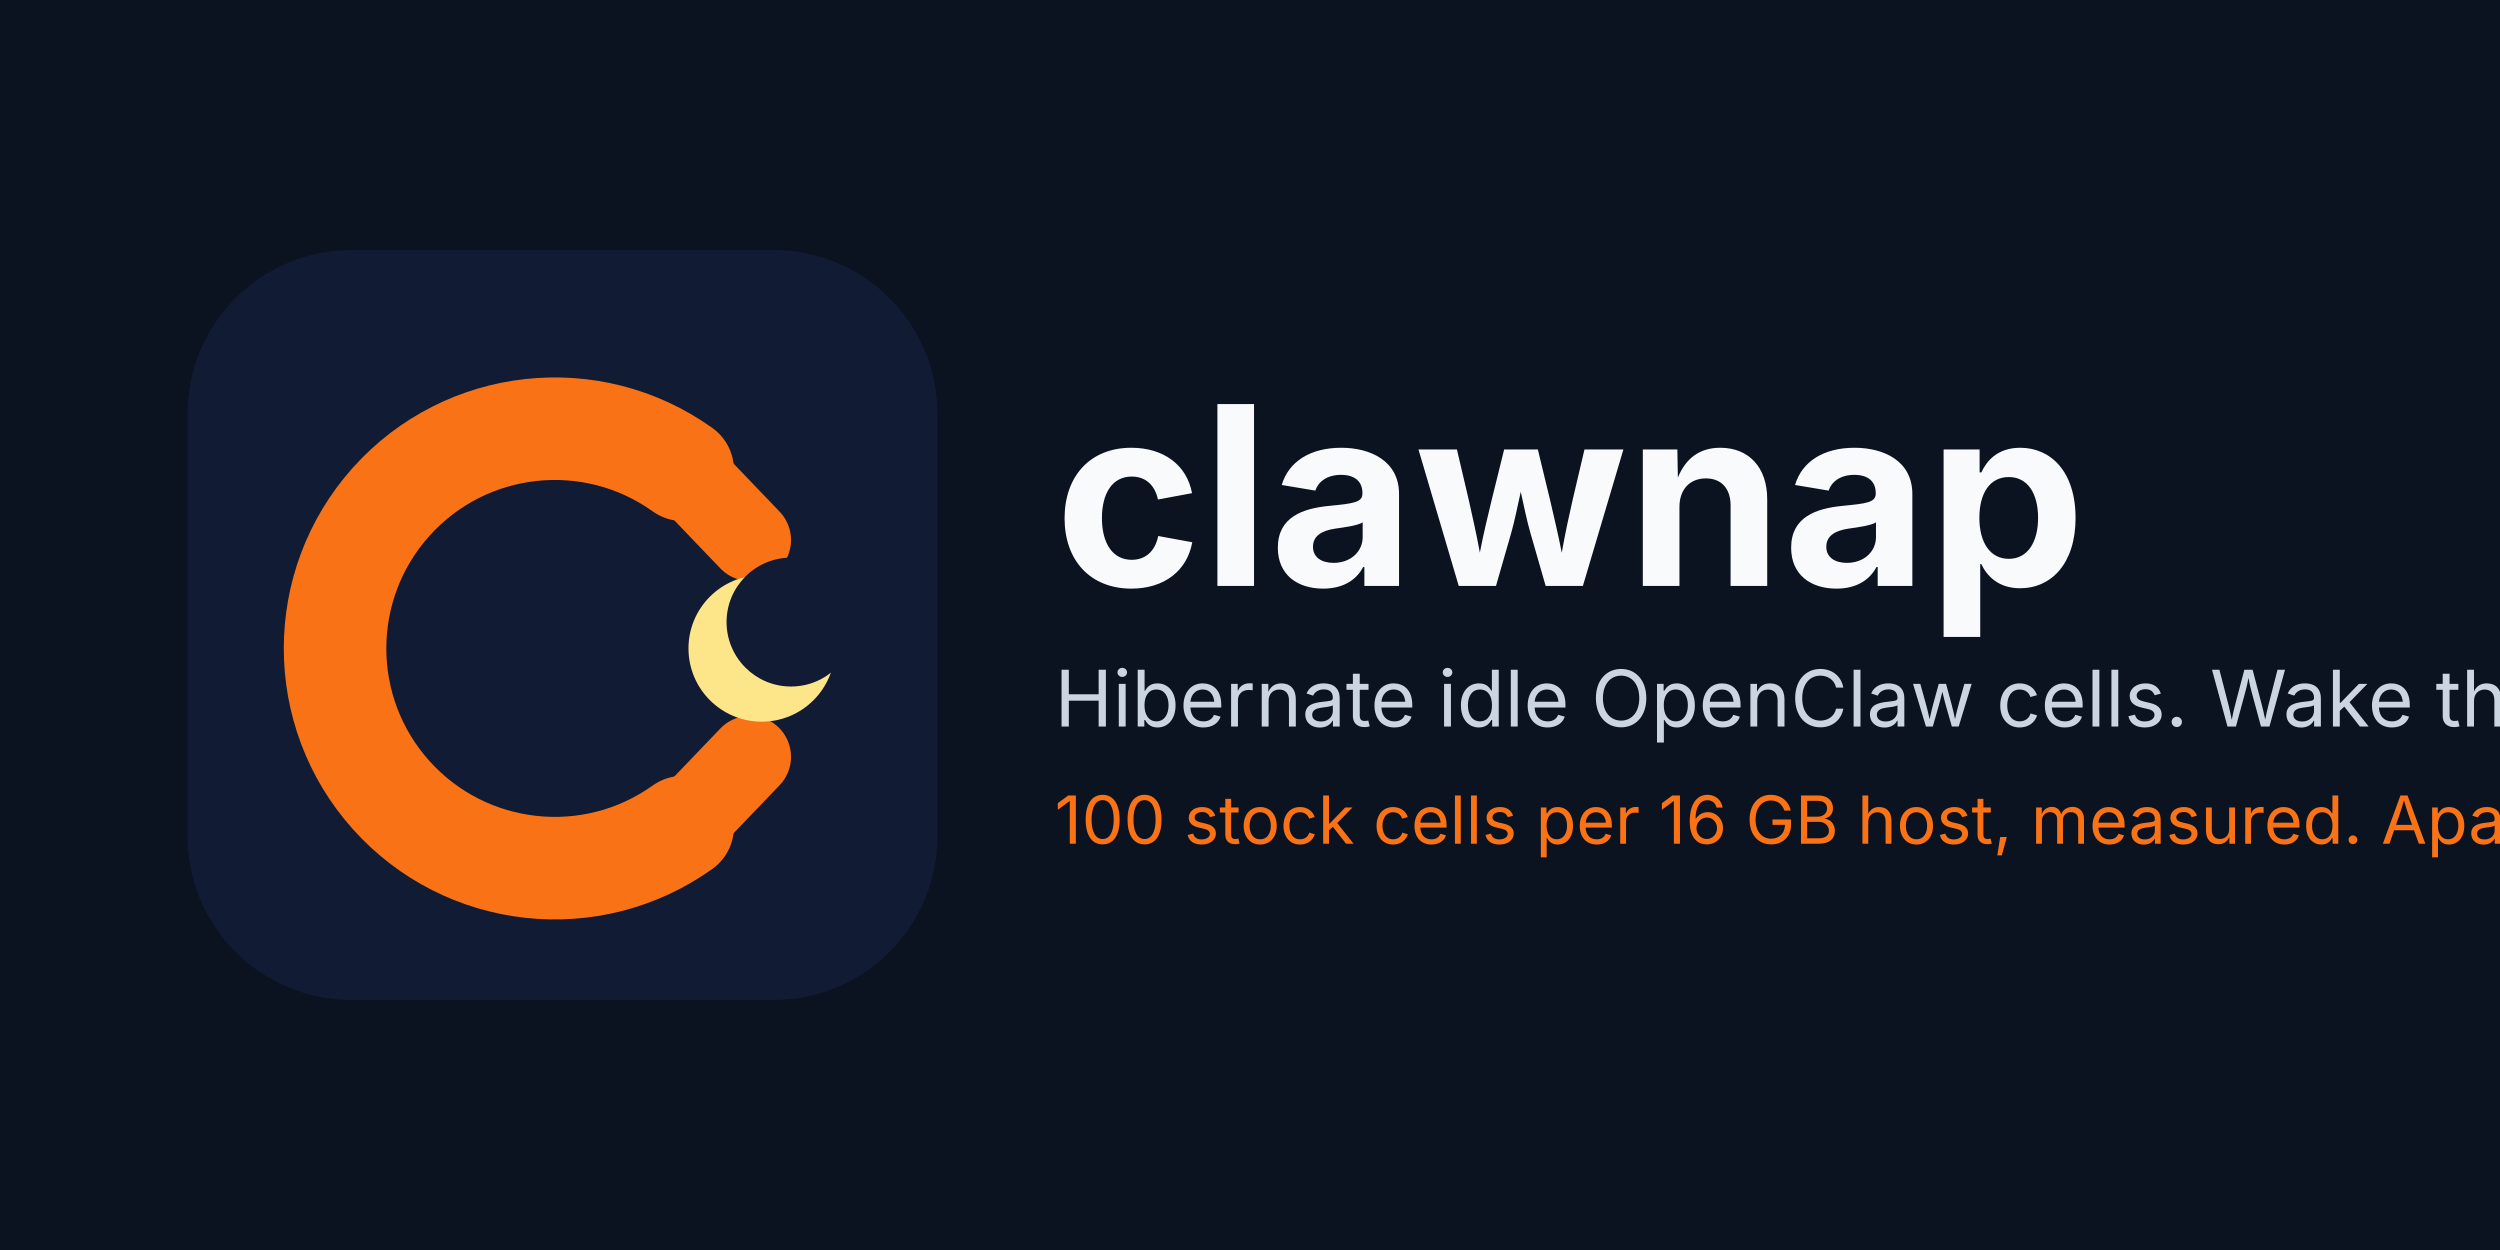
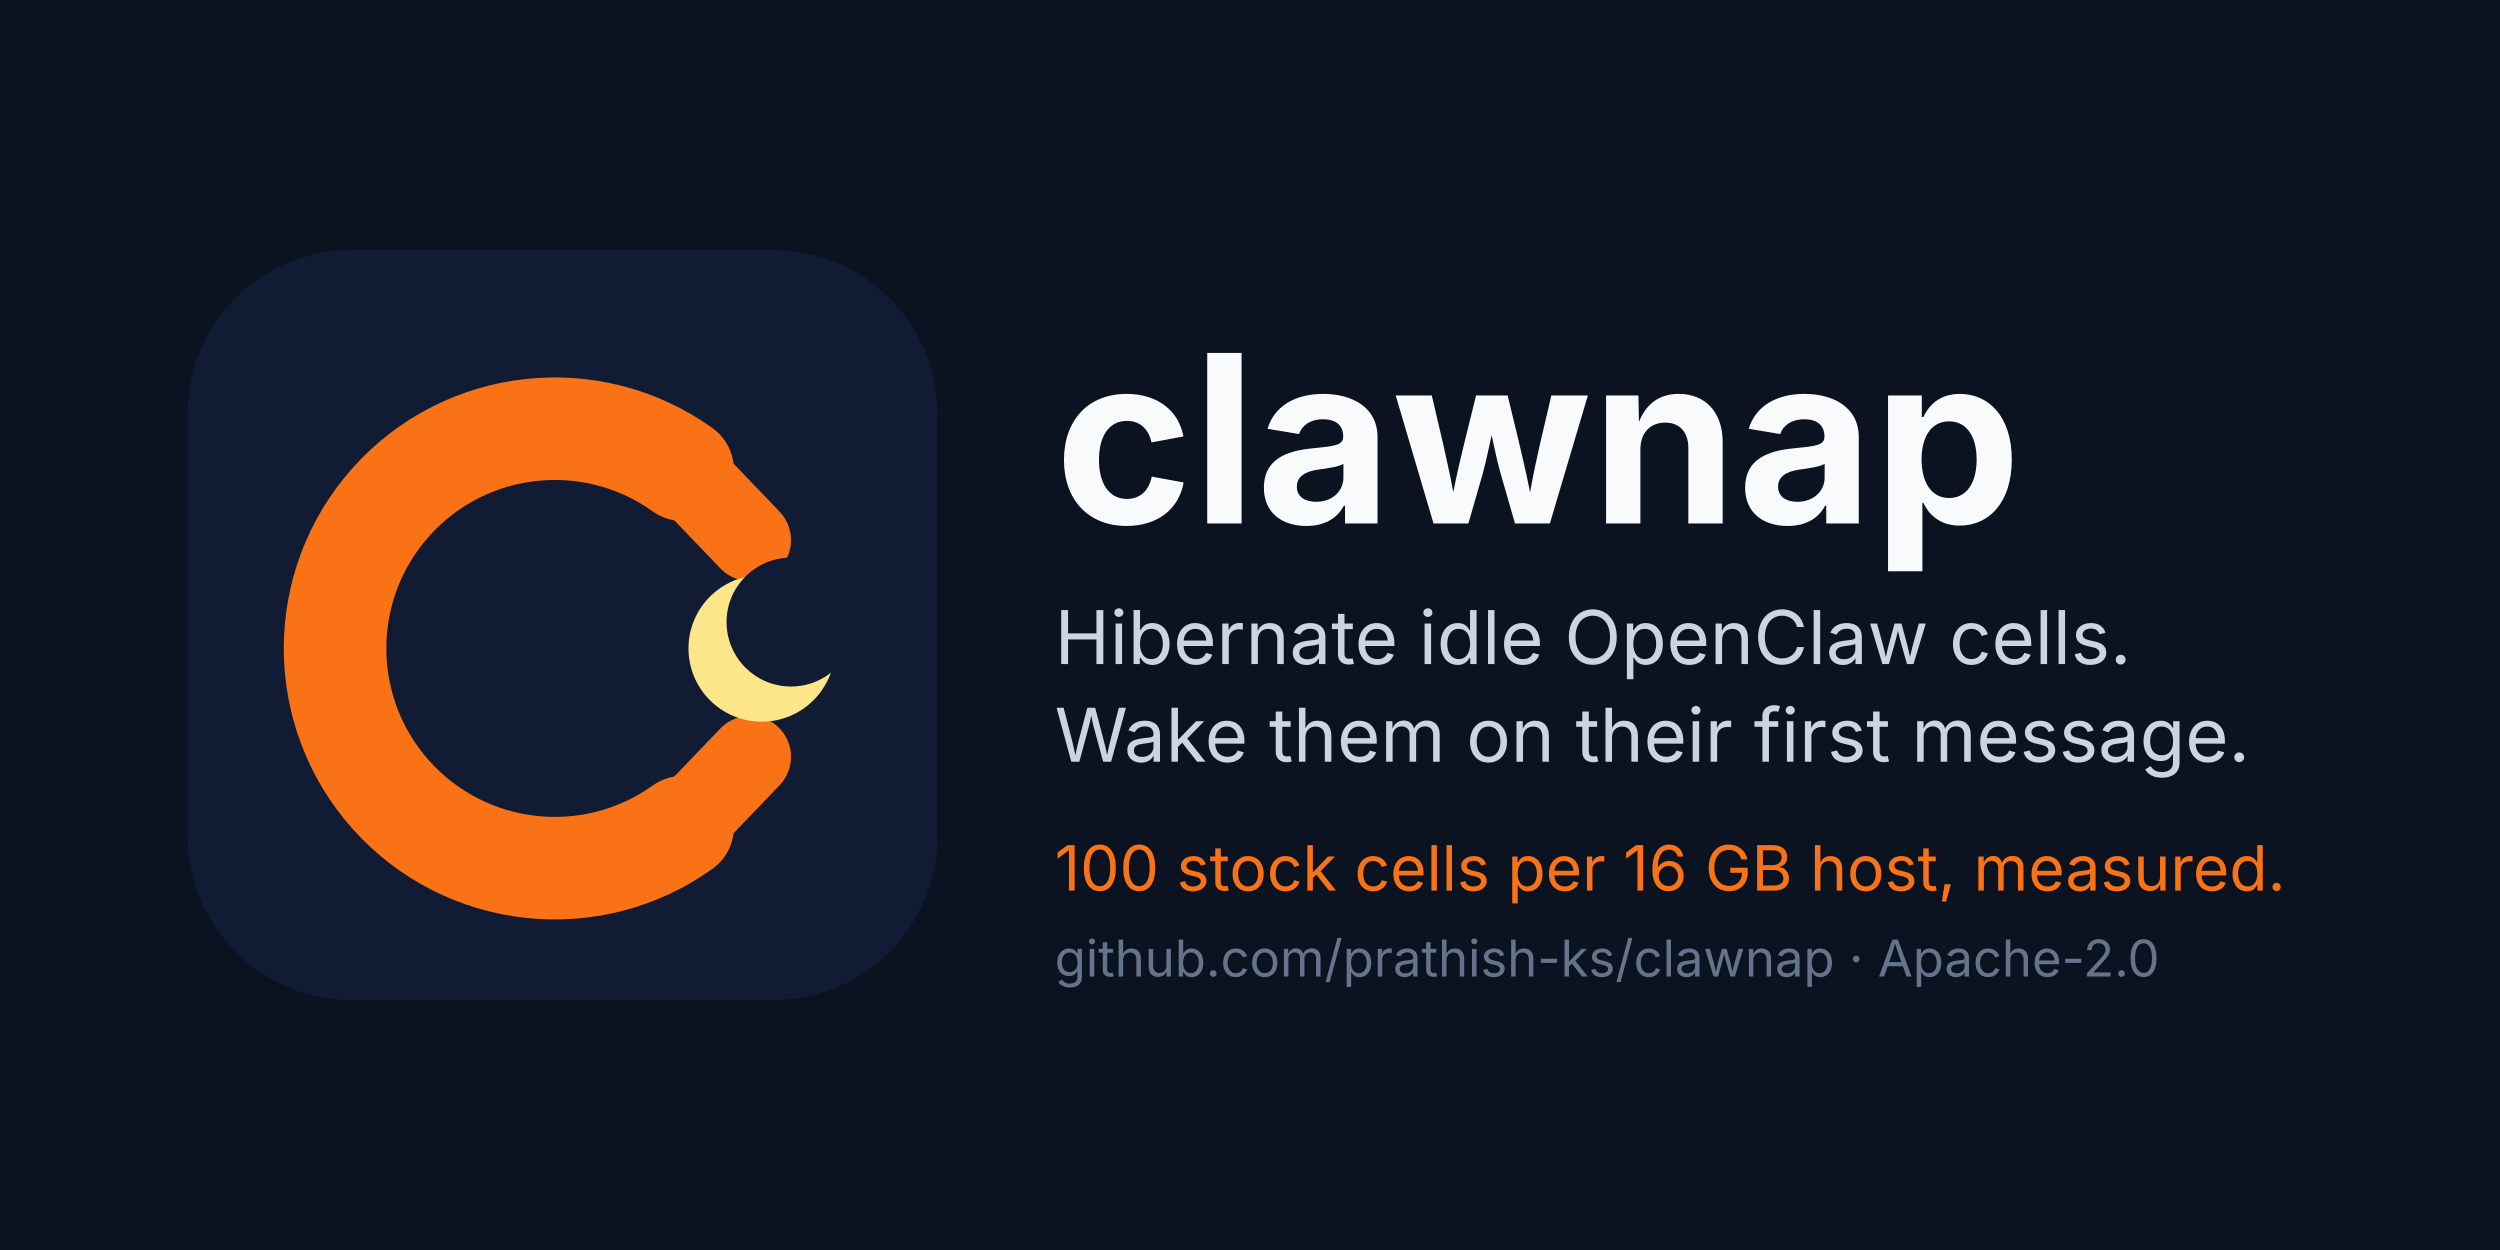
<svg xmlns="http://www.w3.org/2000/svg" viewBox="0 0 1280 640" width="1280" height="640" role="img" aria-label="clawnap: hibernate idle OpenClaw cells, wake them on their first message">
  <rect width="1280" height="640" fill="#0B1220" />
  <g transform="translate(96 128) scale(0.75)">
    <rect width="512" height="512" rx="112" fill="#111B33" />
    <path d="M 338 150 A 150 150 0 1 0 338 394" fill="none" stroke="#F97316" stroke-width="70" stroke-linecap="round" />
    <path d="M 338 150 L 384 198" fill="none" stroke="#F97316" stroke-width="56" stroke-linecap="round" />
    <path d="M 338 394 L 384 346" fill="none" stroke="#F97316" stroke-width="56" stroke-linecap="round" />
    <circle cx="392" cy="272" r="50" fill="#FDE68A" />
    <circle cx="412" cy="254" r="44" fill="#111B33" />
  </g>
-   <text x="540" y="300" font-family="-apple-system, 'Segoe UI', Inter, Helvetica, Arial, sans-serif" font-size="128" font-weight="700" fill="#F8FAFC">clawnap</text>
-   <text x="540" y="372" font-family="-apple-system, 'Segoe UI', Inter, Helvetica, Arial, sans-serif" font-size="40" fill="#CBD5E1">Hibernate idle OpenClaw cells. Wake them on their first message.</text>
-   <text x="540" y="432" font-family="-apple-system, 'Segoe UI', Inter, Helvetica, Arial, sans-serif" font-size="34" fill="#F97316">100 stock cells per 16 GB host, measured. Apache-2.0.</text>
+   <text x="540" y="268" font-family="-apple-system, 'Segoe UI', Inter, Helvetica, Arial, sans-serif" font-size="120" font-weight="700" fill="#F8FAFC">clawnap</text>
+   <text x="540" y="340" font-family="-apple-system, 'Segoe UI', Inter, Helvetica, Arial, sans-serif" font-size="38" fill="#CBD5E1">Hibernate idle OpenClaw cells.</text>
+   <text x="540" y="390" font-family="-apple-system, 'Segoe UI', Inter, Helvetica, Arial, sans-serif" font-size="38" fill="#CBD5E1">Wake them on their first message.</text>
+   <text x="540" y="456" font-family="-apple-system, 'Segoe UI', Inter, Helvetica, Arial, sans-serif" font-size="32" fill="#F97316">100 stock cells per 16 GB host, measured.</text>
+   <text x="540" y="500" font-family="-apple-system, 'Segoe UI', Inter, Helvetica, Arial, sans-serif" font-size="26" fill="#64748B">github.com/prathish-ks/clawnap · Apache-2.0</text>
</svg>
